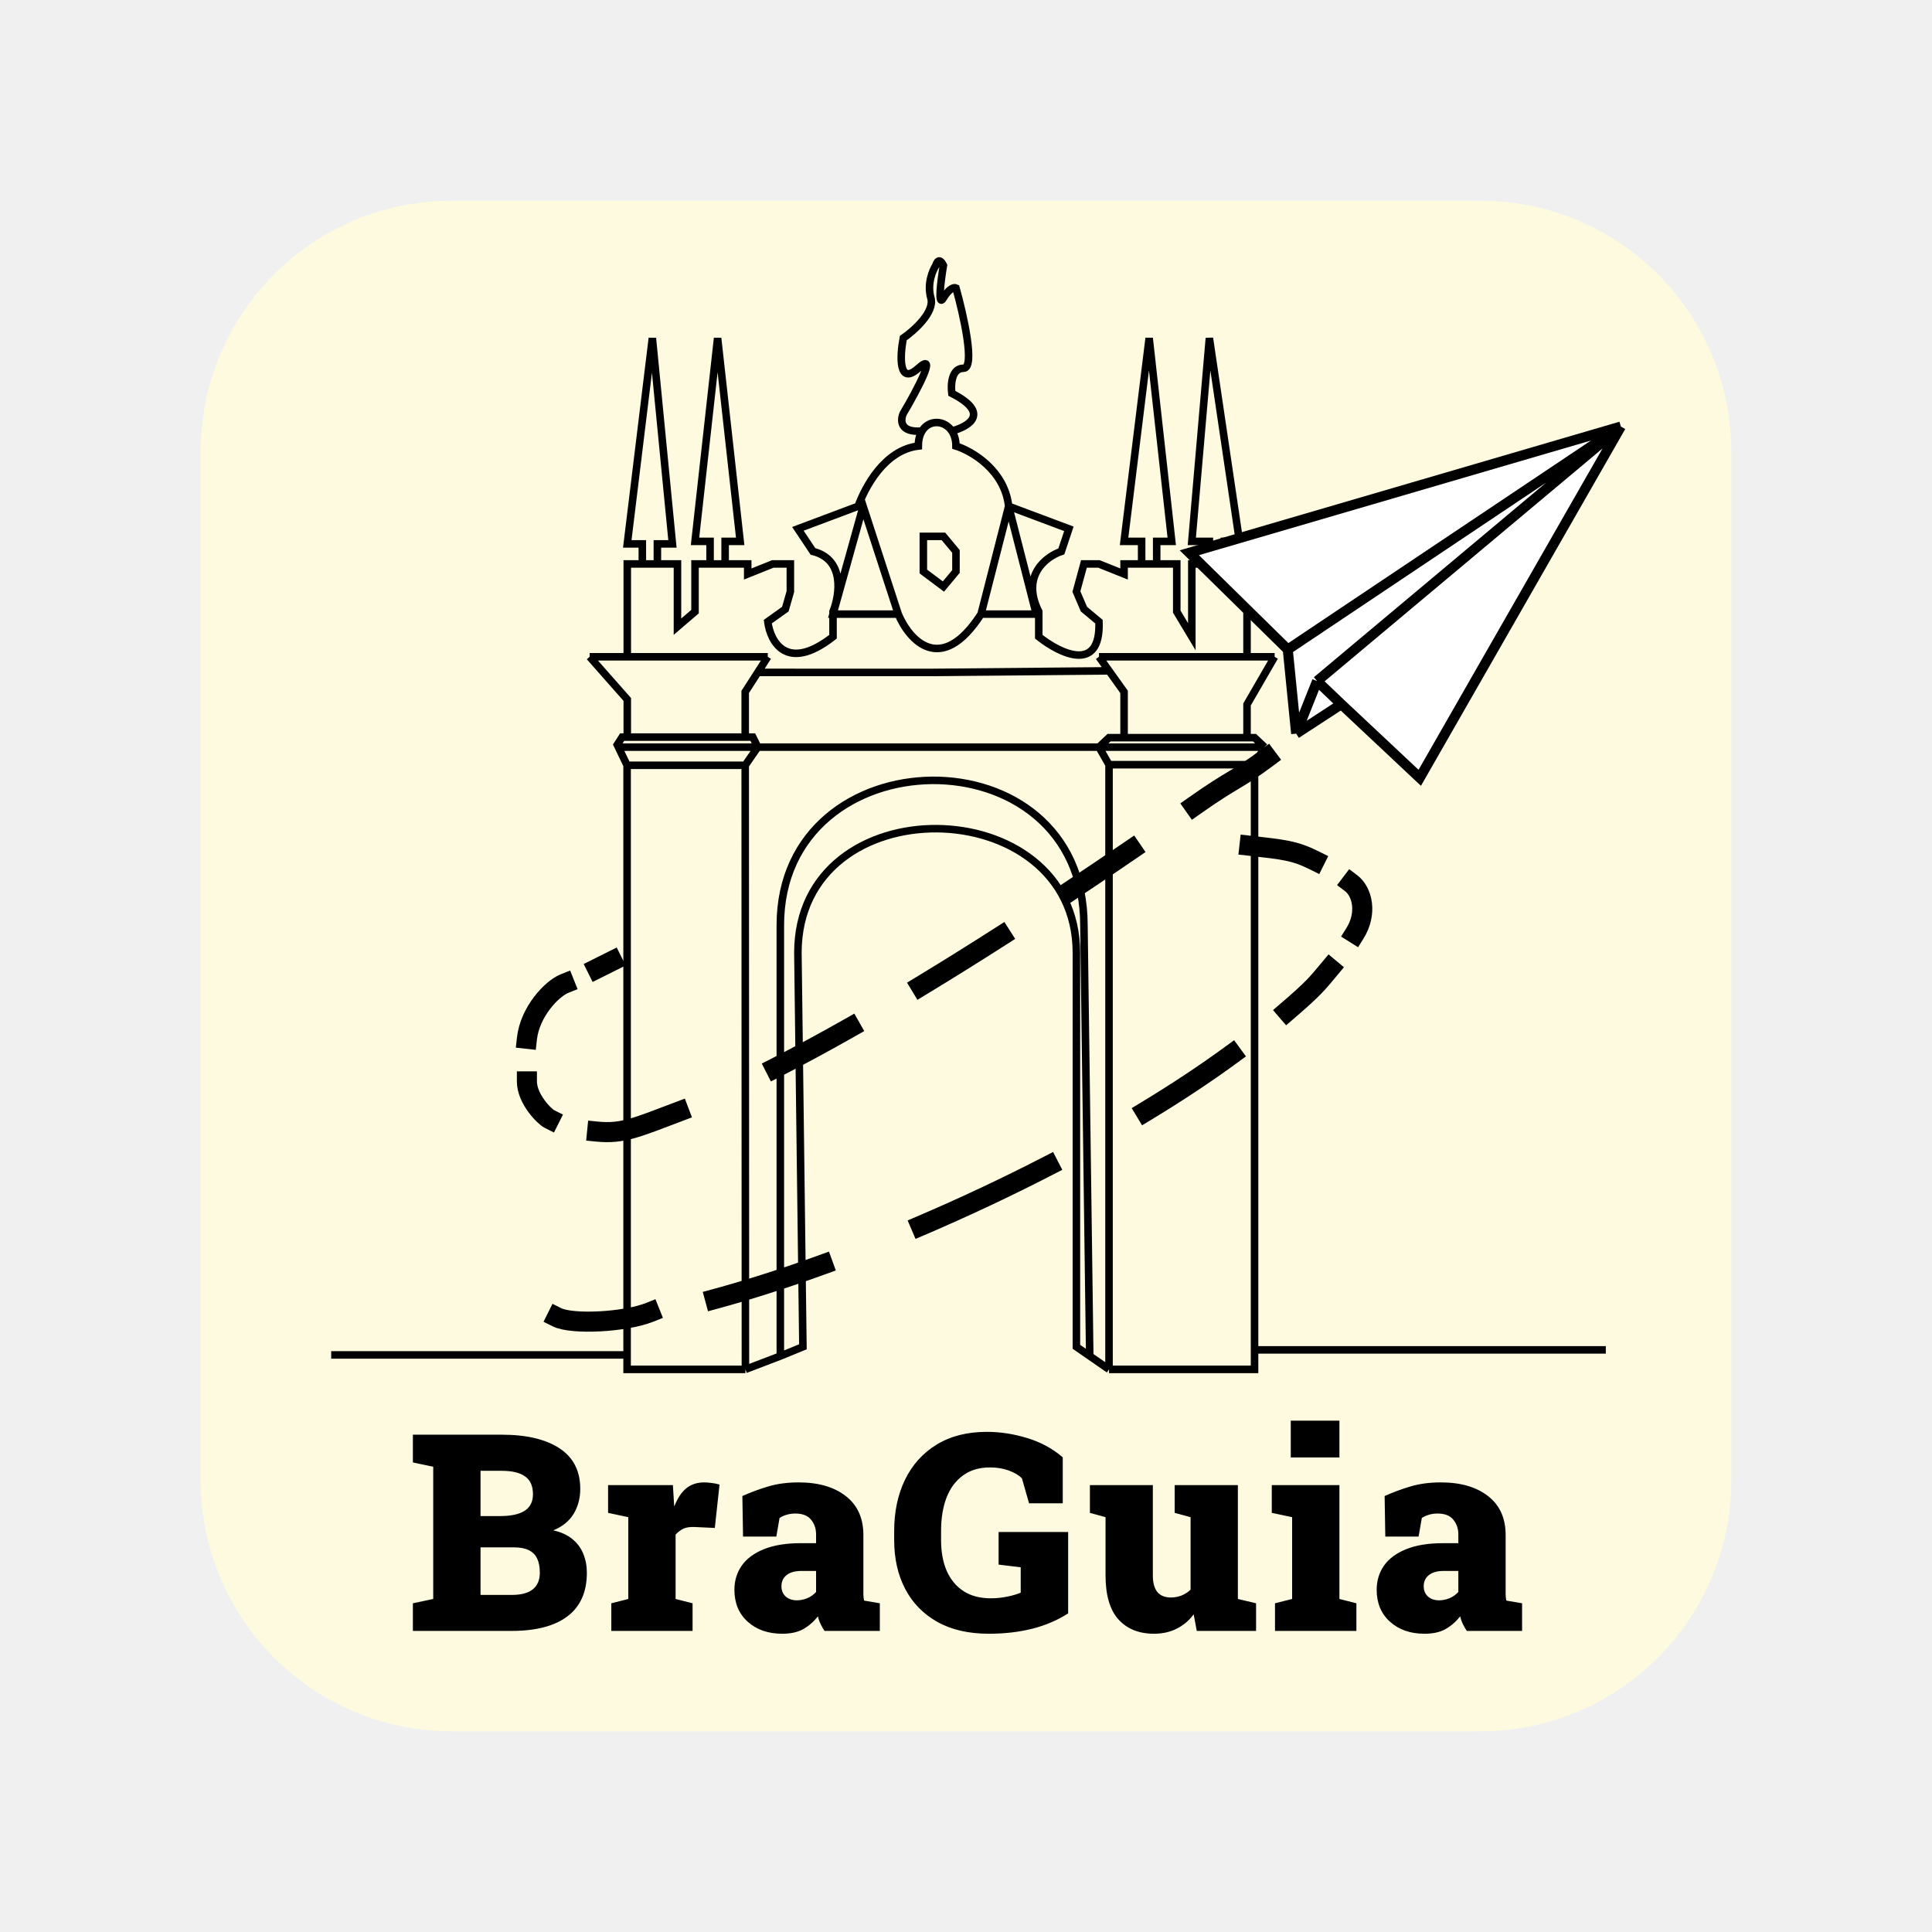
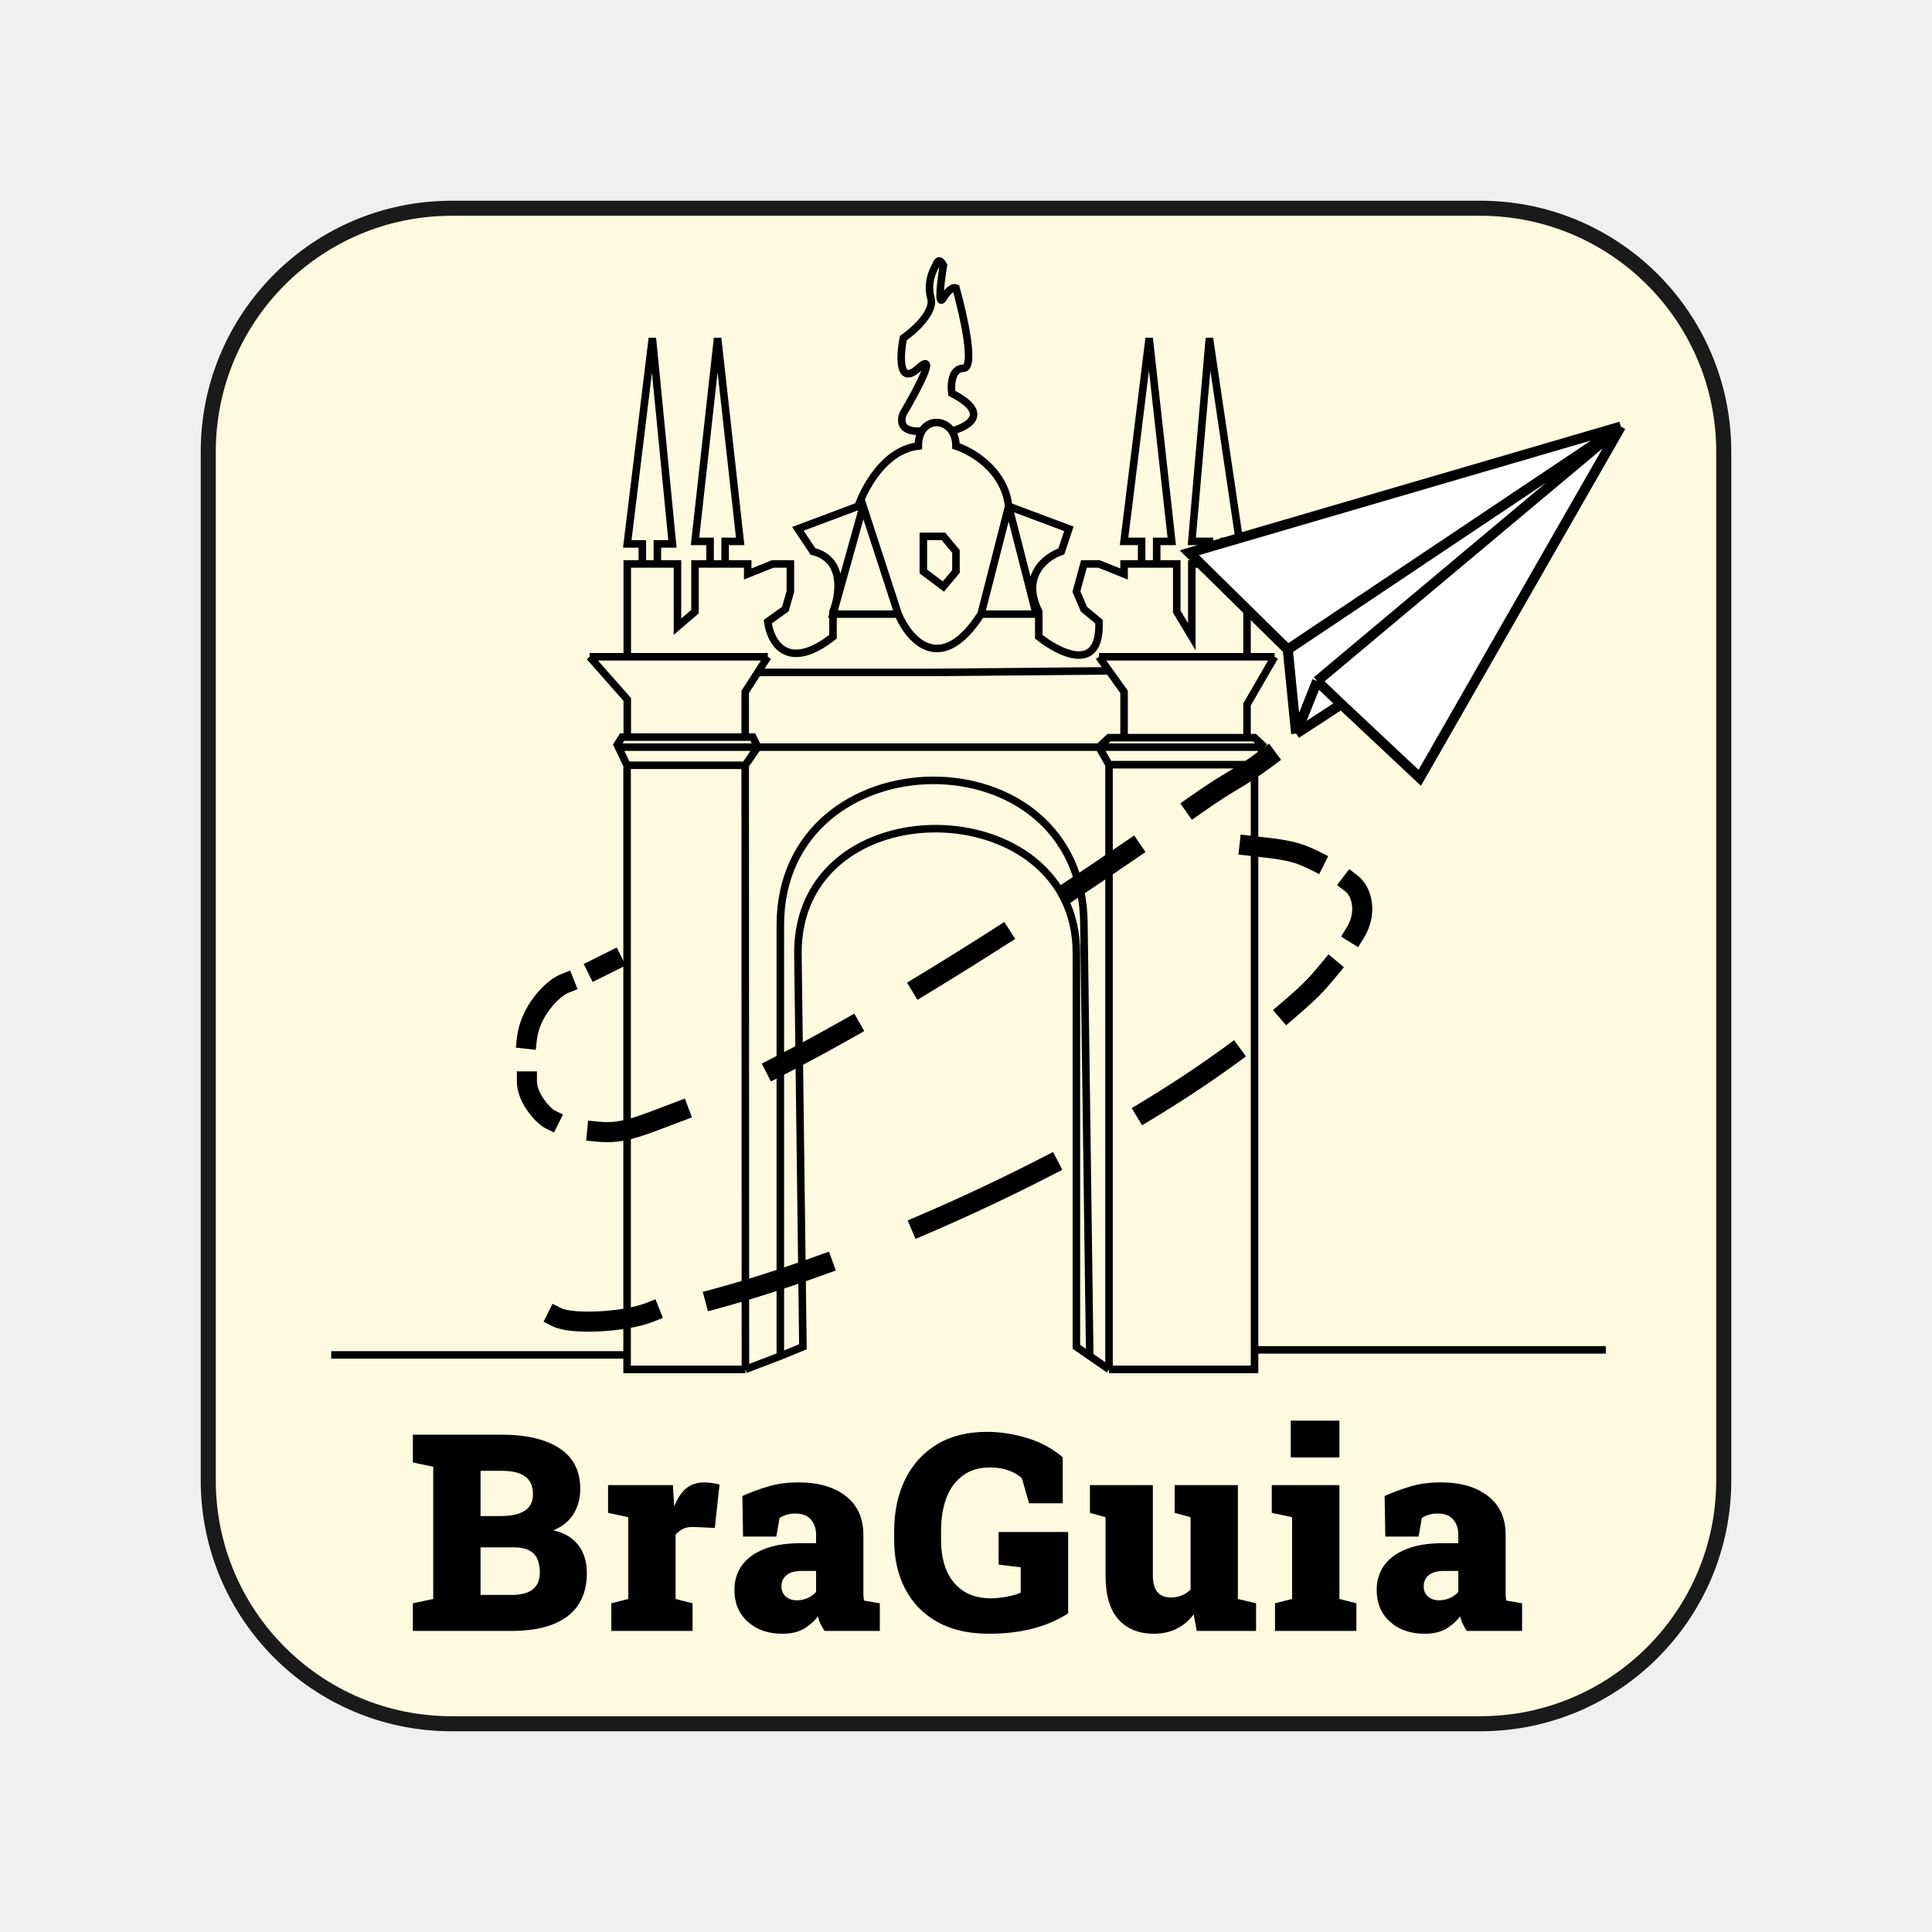
<svg xmlns="http://www.w3.org/2000/svg" width="385" height="385" viewBox="0 0 385 385" fill="none">
-   <rect x="40" y="40" width="305" height="305" rx="50" fill="#FEFAE0" />
+   <rect x="41.5" y="41.5" width="302" height="302" rx="48.5" fill="#FEFAE0" stroke="#191A19" stroke-width="3" />
  <path d="M82.277 325V319.495L86.332 318.635V292.29L82.277 291.431V285.898H86.332H99.974C104.898 285.898 108.738 286.803 111.495 288.611C114.252 290.419 115.631 293.114 115.631 296.694C115.631 298.538 115.192 300.194 114.315 301.663C113.438 303.113 112.086 304.214 110.26 304.966C111.818 305.306 113.089 305.888 114.073 306.711C115.058 307.517 115.783 308.502 116.249 309.666C116.714 310.811 116.947 312.056 116.947 313.398C116.947 317.23 115.667 320.121 113.107 322.073C110.546 324.024 106.831 325 101.962 325H82.277ZM95.758 317.83H101.962C103.824 317.83 105.22 317.463 106.151 316.729C107.1 315.994 107.574 314.875 107.574 313.372C107.574 312.244 107.395 311.313 107.037 310.579C106.679 309.827 106.124 309.272 105.372 308.914C104.62 308.538 103.636 308.35 102.418 308.35H95.758V317.83ZM95.758 302.119H99.572C101.792 302.119 103.448 301.77 104.54 301.072C105.65 300.356 106.205 299.255 106.205 297.769C106.205 296.139 105.686 294.958 104.647 294.224C103.627 293.472 102.069 293.096 99.974 293.096H95.758V302.119ZM121.82 325V319.495L125.203 318.635V302.334L121.175 301.475V295.942H134.093L134.307 299.487L134.361 300.212C135.006 298.565 135.802 297.357 136.751 296.587C137.718 295.799 138.918 295.405 140.35 295.405C140.744 295.405 141.209 295.441 141.746 295.513C142.284 295.566 142.83 295.674 143.385 295.835L142.445 304.482L138.416 304.294C137.485 304.259 136.751 304.366 136.214 304.617C135.695 304.849 135.167 305.243 134.63 305.798V318.635L138.013 319.495V325H121.82ZM155.884 325.564C153.073 325.564 150.782 324.767 149.009 323.174C147.237 321.58 146.35 319.459 146.35 316.809C146.35 315.001 146.834 313.398 147.801 312.002C148.785 310.605 150.253 309.513 152.205 308.726C154.174 307.92 156.636 307.517 159.59 307.517H162.625V305.798C162.625 304.635 162.294 303.65 161.631 302.844C160.969 302.021 159.921 301.609 158.489 301.609C157.88 301.609 157.308 301.689 156.77 301.851C156.251 301.994 155.777 302.209 155.347 302.495L154.703 306.201H148.069L147.935 298.118C149.582 297.384 151.301 296.748 153.091 296.211C154.899 295.674 156.914 295.405 159.134 295.405C163.09 295.405 166.232 296.318 168.56 298.145C170.887 299.953 172.051 302.54 172.051 305.906V316.621C172.051 317.033 172.051 317.436 172.051 317.83C172.069 318.223 172.114 318.599 172.185 318.958L175.328 319.495V325H164.317C164.084 324.678 163.833 324.248 163.565 323.711C163.296 323.174 163.108 322.637 163.001 322.1C162.124 323.192 161.139 324.042 160.047 324.651C158.955 325.26 157.567 325.564 155.884 325.564ZM158.785 318.904C159.465 318.904 160.145 318.77 160.826 318.501C161.524 318.215 162.124 317.794 162.625 317.239V313.049H159.698C158.427 313.049 157.442 313.327 156.744 313.882C156.063 314.437 155.723 315.171 155.723 316.084C155.723 316.961 156.01 317.651 156.582 318.152C157.155 318.653 157.889 318.904 158.785 318.904ZM197.065 325.564C193.019 325.564 189.591 324.776 186.78 323.201C183.987 321.625 181.856 319.441 180.388 316.648C178.92 313.837 178.186 310.588 178.186 306.899V305.127C178.186 301.242 178.911 297.813 180.361 294.841C181.812 291.869 183.915 289.542 186.672 287.859C189.43 286.176 192.76 285.334 196.663 285.334C199.33 285.334 202.007 285.746 204.692 286.57C207.378 287.375 209.741 288.656 211.782 290.41V299.568H205.068L203.645 294.6C203.036 293.973 202.168 293.454 201.04 293.042C199.93 292.63 198.677 292.424 197.28 292.424C195.132 292.424 193.333 292.961 191.882 294.036C190.432 295.092 189.34 296.569 188.606 298.467C187.89 300.365 187.532 302.567 187.532 305.073V306.899C187.532 309.263 187.908 311.313 188.66 313.049C189.43 314.786 190.549 316.129 192.017 317.078C193.485 318.027 195.293 318.501 197.441 318.501C198.569 318.501 199.688 318.385 200.798 318.152C201.908 317.919 202.777 317.66 203.403 317.373V312.324L198.999 311.787V305.288H212.856V321.509C210.744 322.869 208.354 323.89 205.686 324.57C203.036 325.233 200.163 325.564 197.065 325.564ZM229.975 325.564C226.967 325.564 224.604 324.615 222.885 322.717C221.167 320.819 220.307 317.883 220.307 313.909V302.334L217.192 301.475V295.942H220.307H229.734V313.962C229.734 315.395 230.029 316.487 230.62 317.239C231.228 317.973 232.133 318.34 233.332 318.34C234.03 318.34 234.72 318.215 235.4 317.964C236.098 317.695 236.716 317.301 237.253 316.782V302.334L234.084 301.475V295.942H237.253H246.679V318.635L250.305 319.495V325H238.488L237.871 321.697C236.94 322.95 235.803 323.908 234.46 324.57C233.135 325.233 231.64 325.564 229.975 325.564ZM254.076 325V319.495L257.487 318.635V302.334L253.432 301.475V295.942H266.913V318.635L270.297 319.495V325H254.076ZM257.218 290.437V283.105H266.913V290.437H257.218ZM283.871 325.564C281.06 325.564 278.768 324.767 276.996 323.174C275.223 321.58 274.337 319.459 274.337 316.809C274.337 315.001 274.821 313.398 275.787 312.002C276.772 310.605 278.24 309.513 280.192 308.726C282.161 307.92 284.623 307.517 287.577 307.517H290.612V305.798C290.612 304.635 290.28 303.65 289.618 302.844C288.956 302.021 287.908 301.609 286.476 301.609C285.867 301.609 285.294 301.689 284.757 301.851C284.238 301.994 283.763 302.209 283.334 302.495L282.689 306.201H276.056L275.922 298.118C277.569 297.384 279.288 296.748 281.078 296.211C282.886 295.674 284.9 295.405 287.12 295.405C291.077 295.405 294.219 296.318 296.547 298.145C298.874 299.953 300.038 302.54 300.038 305.906V316.621C300.038 317.033 300.038 317.436 300.038 317.83C300.056 318.223 300.101 318.599 300.172 318.958L303.314 319.495V325H292.304C292.071 324.678 291.82 324.248 291.552 323.711C291.283 323.174 291.095 322.637 290.988 322.1C290.11 323.192 289.126 324.042 288.033 324.651C286.941 325.26 285.554 325.564 283.871 325.564ZM286.771 318.904C287.452 318.904 288.132 318.77 288.812 318.501C289.511 318.215 290.11 317.794 290.612 317.239V313.049H287.684C286.413 313.049 285.429 313.327 284.73 313.882C284.05 314.437 283.71 315.171 283.71 316.084C283.71 316.961 283.996 317.651 284.569 318.152C285.142 318.653 285.876 318.904 286.771 318.904Z" fill="black" />
  <path d="M250.5 269H320M148.5 146.383V137.883L153 130.883M153 130.883H117.5M153 130.883L151 133.995L185.5 134L221 133.683L219 130.883M117.5 130.883L125 139.383V146.883M117.5 130.883L125 130.883V112.383H128M224 147V137.883L219 130.883M219 130.883L254 130.883M254 130.883H248.5V112.383H244M254 130.883L248.5 140.383V147M148.5 152.5L151 148.883M148.5 152.5L148.544 272.883M148.5 152.5H137H124.965M219 148.883L221 152.383M219 148.883L221 147H235.5H250L252 148.883M219 148.883H252M219 148.883H151M179 122.383L172 100.883L166 122.383H179ZM179 122.383C181.167 127.55 187.5 134.783 195.5 122.383M195.5 122.383H206.5L201 100.883M195.5 122.383L201 100.883M201 100.883C200.2 93.683 193.667 89.883 190.5 88.883C190.5 87.645 190.18 86.64 189.673 85.883M201 100.883L213 105.383L211.5 109.883C208.5 110.883 203.4 114.683 207 121.883V126.883C211.167 130.217 219.4 134.284 219 123.883L216 121.383L214.5 117.883L216 112.383H219L224 114.383V112.383H227.5M124.965 152.5V272.883H148.544M124.965 152.5L123 148.42L123.982 146.883H150.018L151 148.883M151 148.883H123M148.544 272.883L155.5 270.224M221 272.883V152.383M221 272.883H250V152.383M221 272.883L217.159 270.224M221 152.383H250M252 148.883L250 152.383M155.5 270.224L160 268.383L159 189.883C159 156.383 214.5 157.383 214.5 189.883V268.383L217.159 270.224M155.5 270.224V184.383C155.5 146.383 216 145.383 216 184.383L217.159 270.224M128 112.383V108.383H125L130 67.383L134 108.383H131V112.383M128 112.383H131M131 112.383H135V124.883L138.5 121.883V112.383H141.5M141.5 112.383V107.883H138.5L143 67.383L147.5 107.883H144.5V112.383M141.5 112.383H144.5M144.5 112.383H149V114.383L154 112.383H157.5V117.883L156.5 121.383L153 123.883C153.5 127.883 156.8 134.083 166 126.883V121.883C167.333 118.55 168.4 111.483 162 109.883L159 105.383L171 100.883C172.333 97.217 176.2 89.683 183 88.883C183 87.624 183.281 86.628 183.735 85.883M227.5 112.383V107.883H224L229 67.383L233.5 107.883H230.5V112.383M227.5 112.383H230.5M230.5 112.383H234.5V121.883L237.5 126.883V112.383H241M241 112.383V107.883H237.5L241 67.383L247 107.883H244V112.383M241 112.383H244M183.735 85.883C179.3 86.283 179.397 83.717 180 82.383C182.667 77.883 187 69.783 183 73.383C179 76.983 179.333 70.883 180 67.383C182.167 65.883 186.3 62.183 185.5 59.383C184.7 56.583 185.833 53.883 186.5 52.883C186.667 52.217 187.2 51.283 188 52.883C187.5 55.883 186.8 61.383 188 59.383C189.2 57.383 190.167 57.217 190.5 57.383C192 62.717 194.4 73.383 192 73.383C189.6 73.383 189.448 76.717 189.673 78.383C197.54 82.383 192.951 85.05 189.673 85.883M183.735 85.883C185.14 83.577 188.199 83.685 189.673 85.883M66 270H125.5M184 106.883V113.883L188 116.883L190.5 113.883V109.883L188 106.883H184Z" stroke="black" stroke-width="1.5" />
  <path d="M252.495 151C246.335 155.6 246.025 154.916 237.995 160.58M118.995 225.5C124 226 126.784 224.732 135.312 221.5M122 191.5C121 192 120 192.5 118.995 193M256.5 201.5C261.81 196.943 262.5 196 265 193M110.995 262.5C114 264 124.5 263.5 129.5 261.5M248.995 168.529C255.917 169.311 258 169.5 262 171.5M212.995 177.709C217.244 174.885 221.426 172.06 225.495 169.271M183.495 196.494C188.818 193.271 194.194 189.912 199.54 186.49M154.495 212.816C159.311 210.363 164.339 207.638 169.495 204.714M112.5 196C110 197 105.599 201.57 105 207M245.495 210.08C240.203 213.961 234.402 217.788 228.266 221.5M208.995 232.253C200.633 236.571 192.016 240.612 183.495 244.257M163.995 251.972C156.418 254.719 149.158 257.044 142.495 258.852M105 215.5C105 219 108.5 222.5 109.5 223M270 186C272.5 182 271.5 177.709 269.247 176" stroke="black" stroke-width="4" stroke-linecap="square" stroke-linejoin="round" />
  <path d="M256.621 129.431L237 110.15L323 85L282.922 155L267.294 140.329L258.291 146.198L256.621 129.431Z" fill="white" />
  <path d="M256.621 129.431L237 110.15L323 85M256.621 129.431L323 85M256.621 129.431L258.291 146.198M323 85L262.466 135.719M323 85L282.922 155L267.294 140.329M262.466 135.719L258.291 146.198M262.466 135.719L267.294 140.329M258.291 146.198L267.294 140.329" stroke="black" stroke-width="2" />
</svg>
